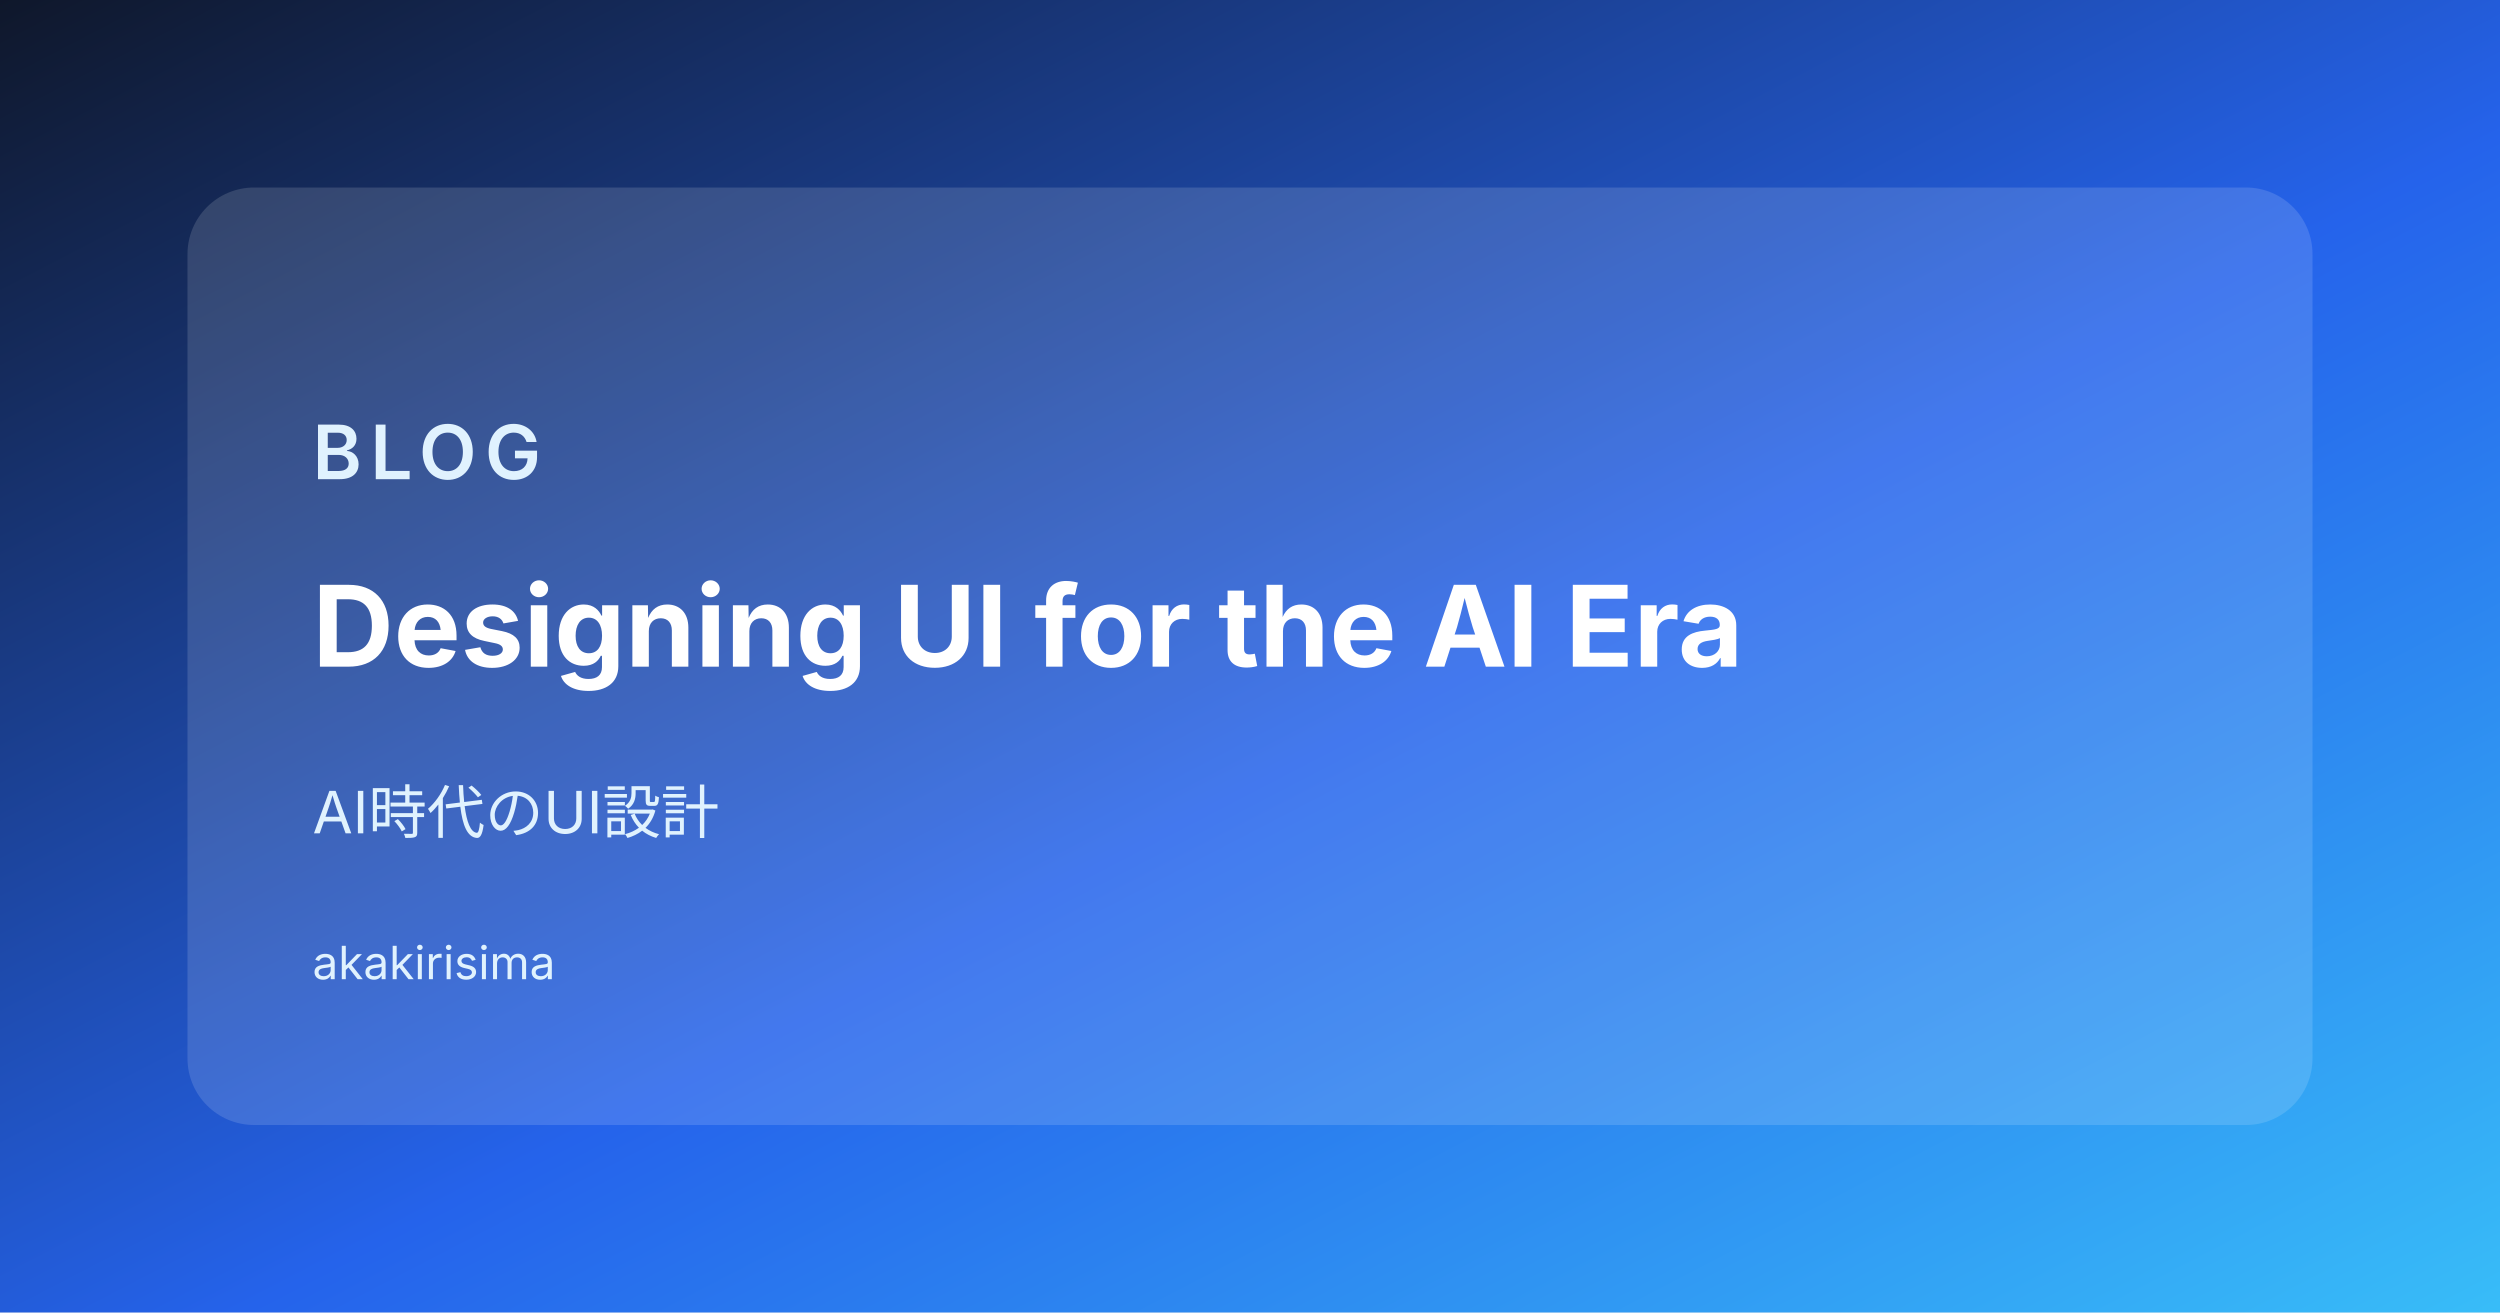
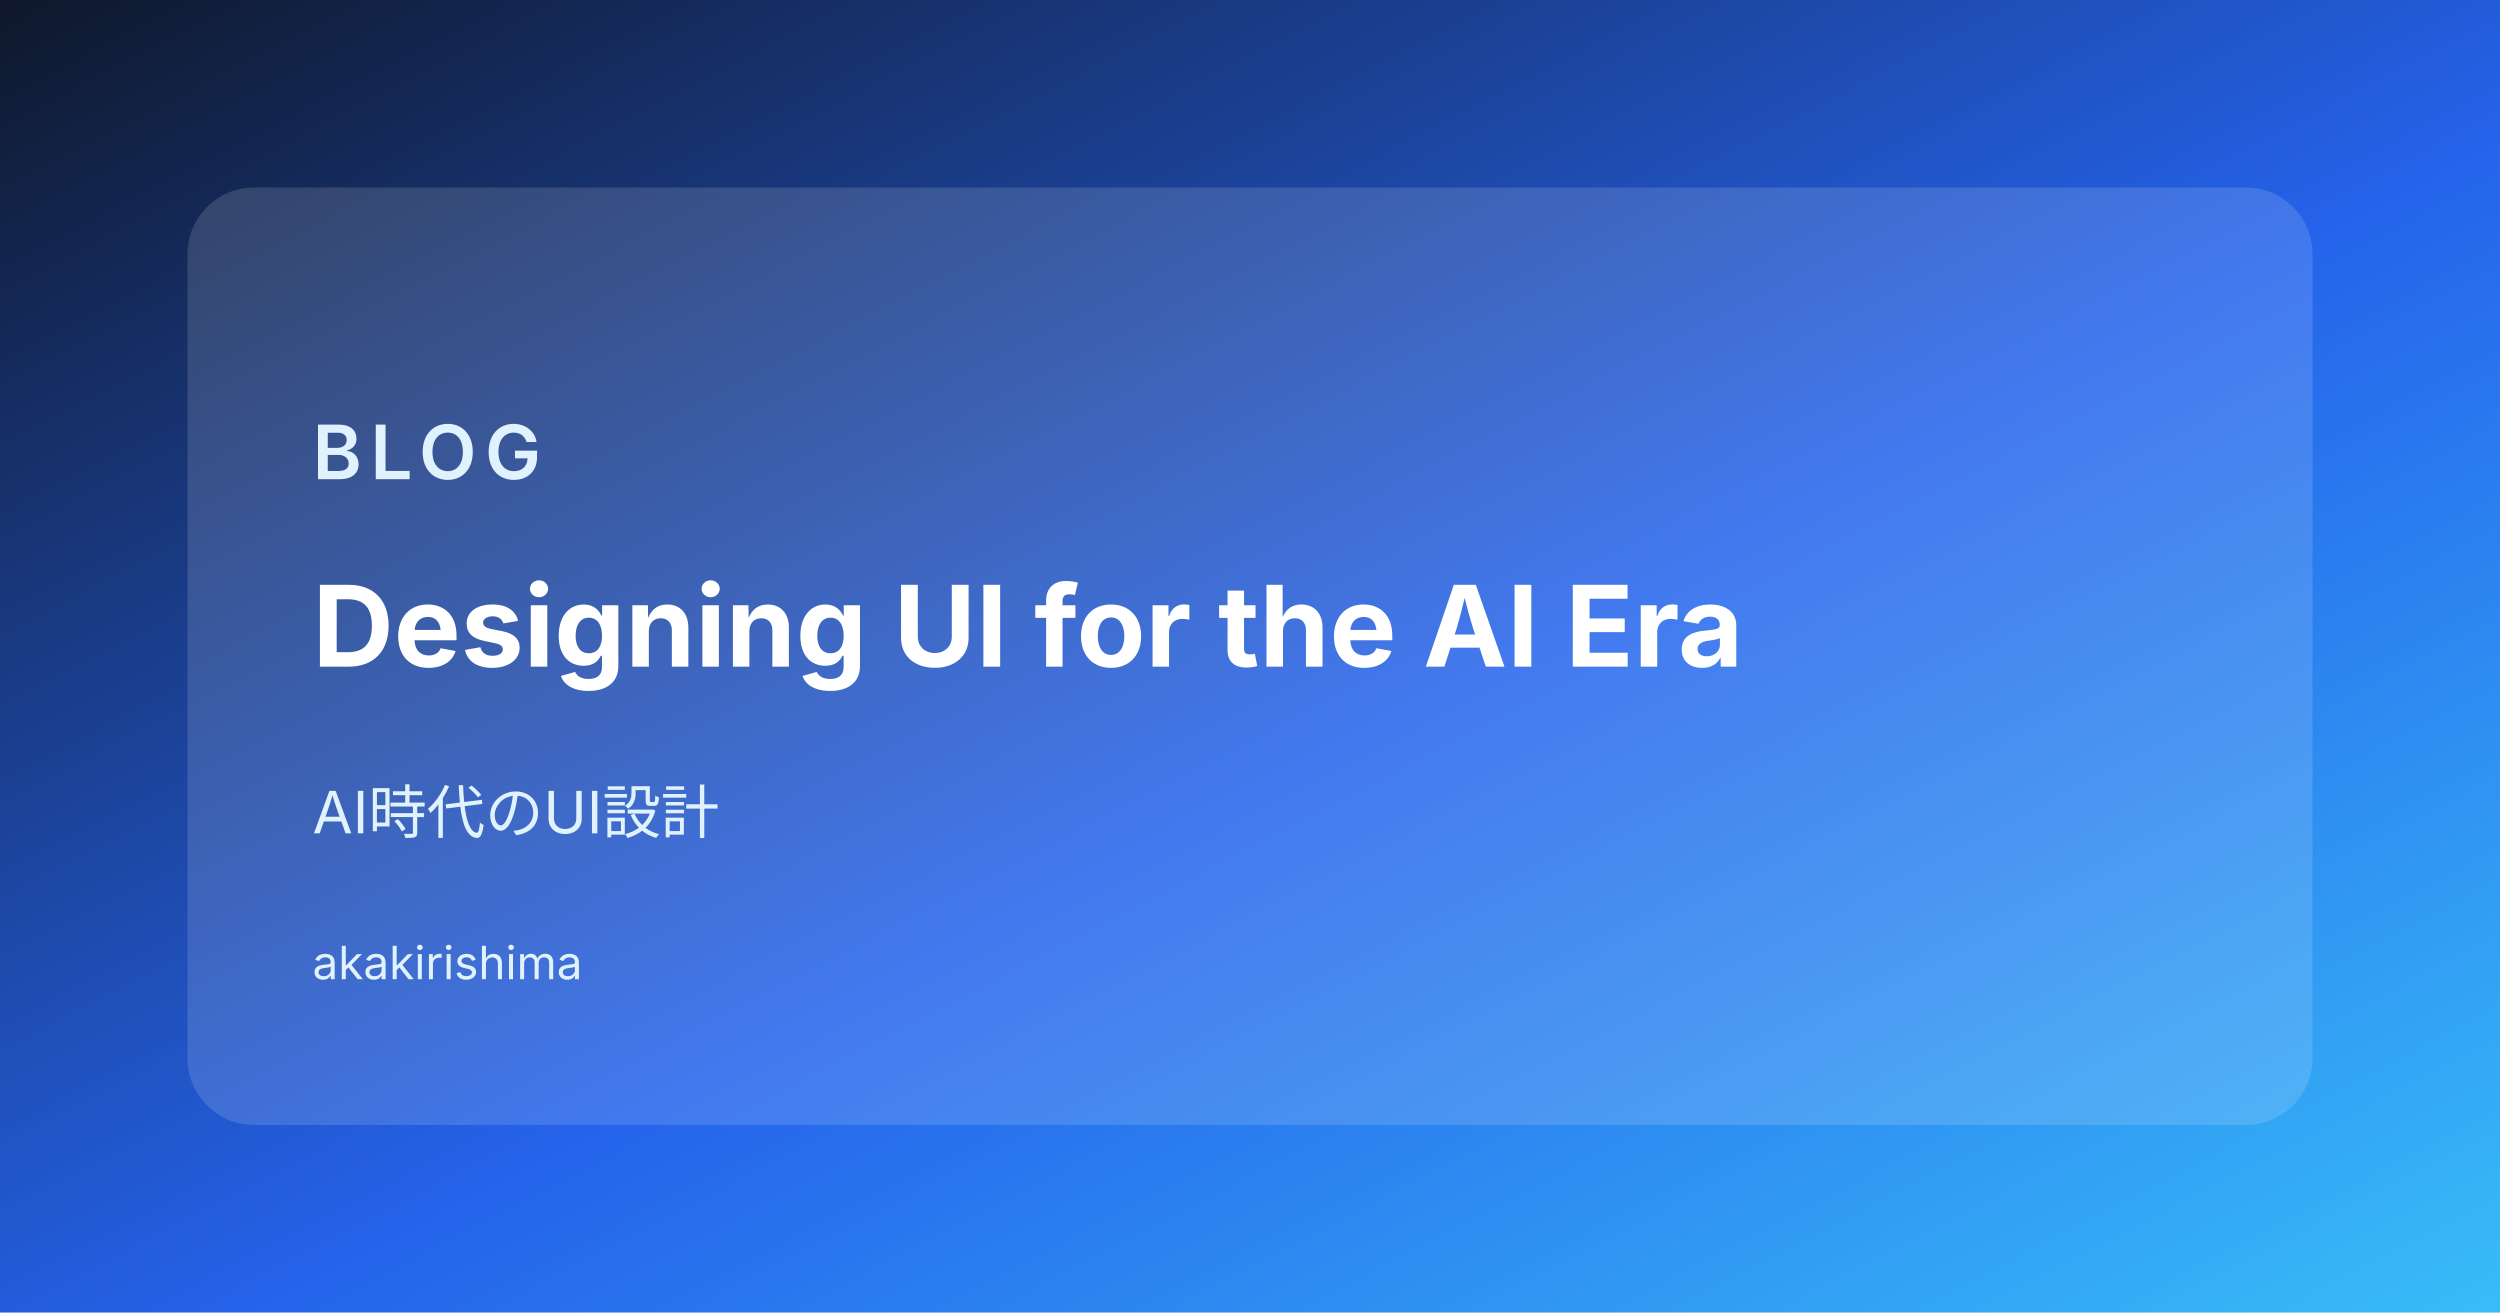
<svg xmlns="http://www.w3.org/2000/svg" width="1200" height="630" viewBox="0 0 1200 630" fill="none">
  <defs>
    <linearGradient id="bg" x1="0" y1="0" x2="1" y2="1">
      <stop offset="0%" stop-color="#0F172A" />
      <stop offset="55%" stop-color="#2563EB" />
      <stop offset="100%" stop-color="#38BDF8" />
    </linearGradient>
  </defs>
  <rect width="1200" height="630" fill="url(#bg)" />
  <rect x="90" y="90" width="1020" height="450" rx="32" fill="rgba(255,255,255,0.14)" />
  <text x="150" y="230" font-family="'Inter', 'Noto Sans JP', sans-serif" font-size="36" font-weight="600" fill="#E0F2FE" letter-spacing="4">
    BLOG
  </text>
  <text x="150" y="320" font-family="'Inter', 'Noto Sans JP', sans-serif" font-size="54" font-weight="700" fill="#FFFFFF">
    Designing UI for the AI Era
  </text>
  <text x="150" y="400" font-family="'Inter', 'Noto Sans JP', sans-serif" font-size="28" fill="#E0F2FE">
    AI時代のUI設計
  </text>
  <text x="150" y="470" font-family="'Inter', 'Noto Sans JP', sans-serif" font-size="22" fill="#E0F2FE">
-     akakirisima
+     akakirishima
  </text>
</svg>
